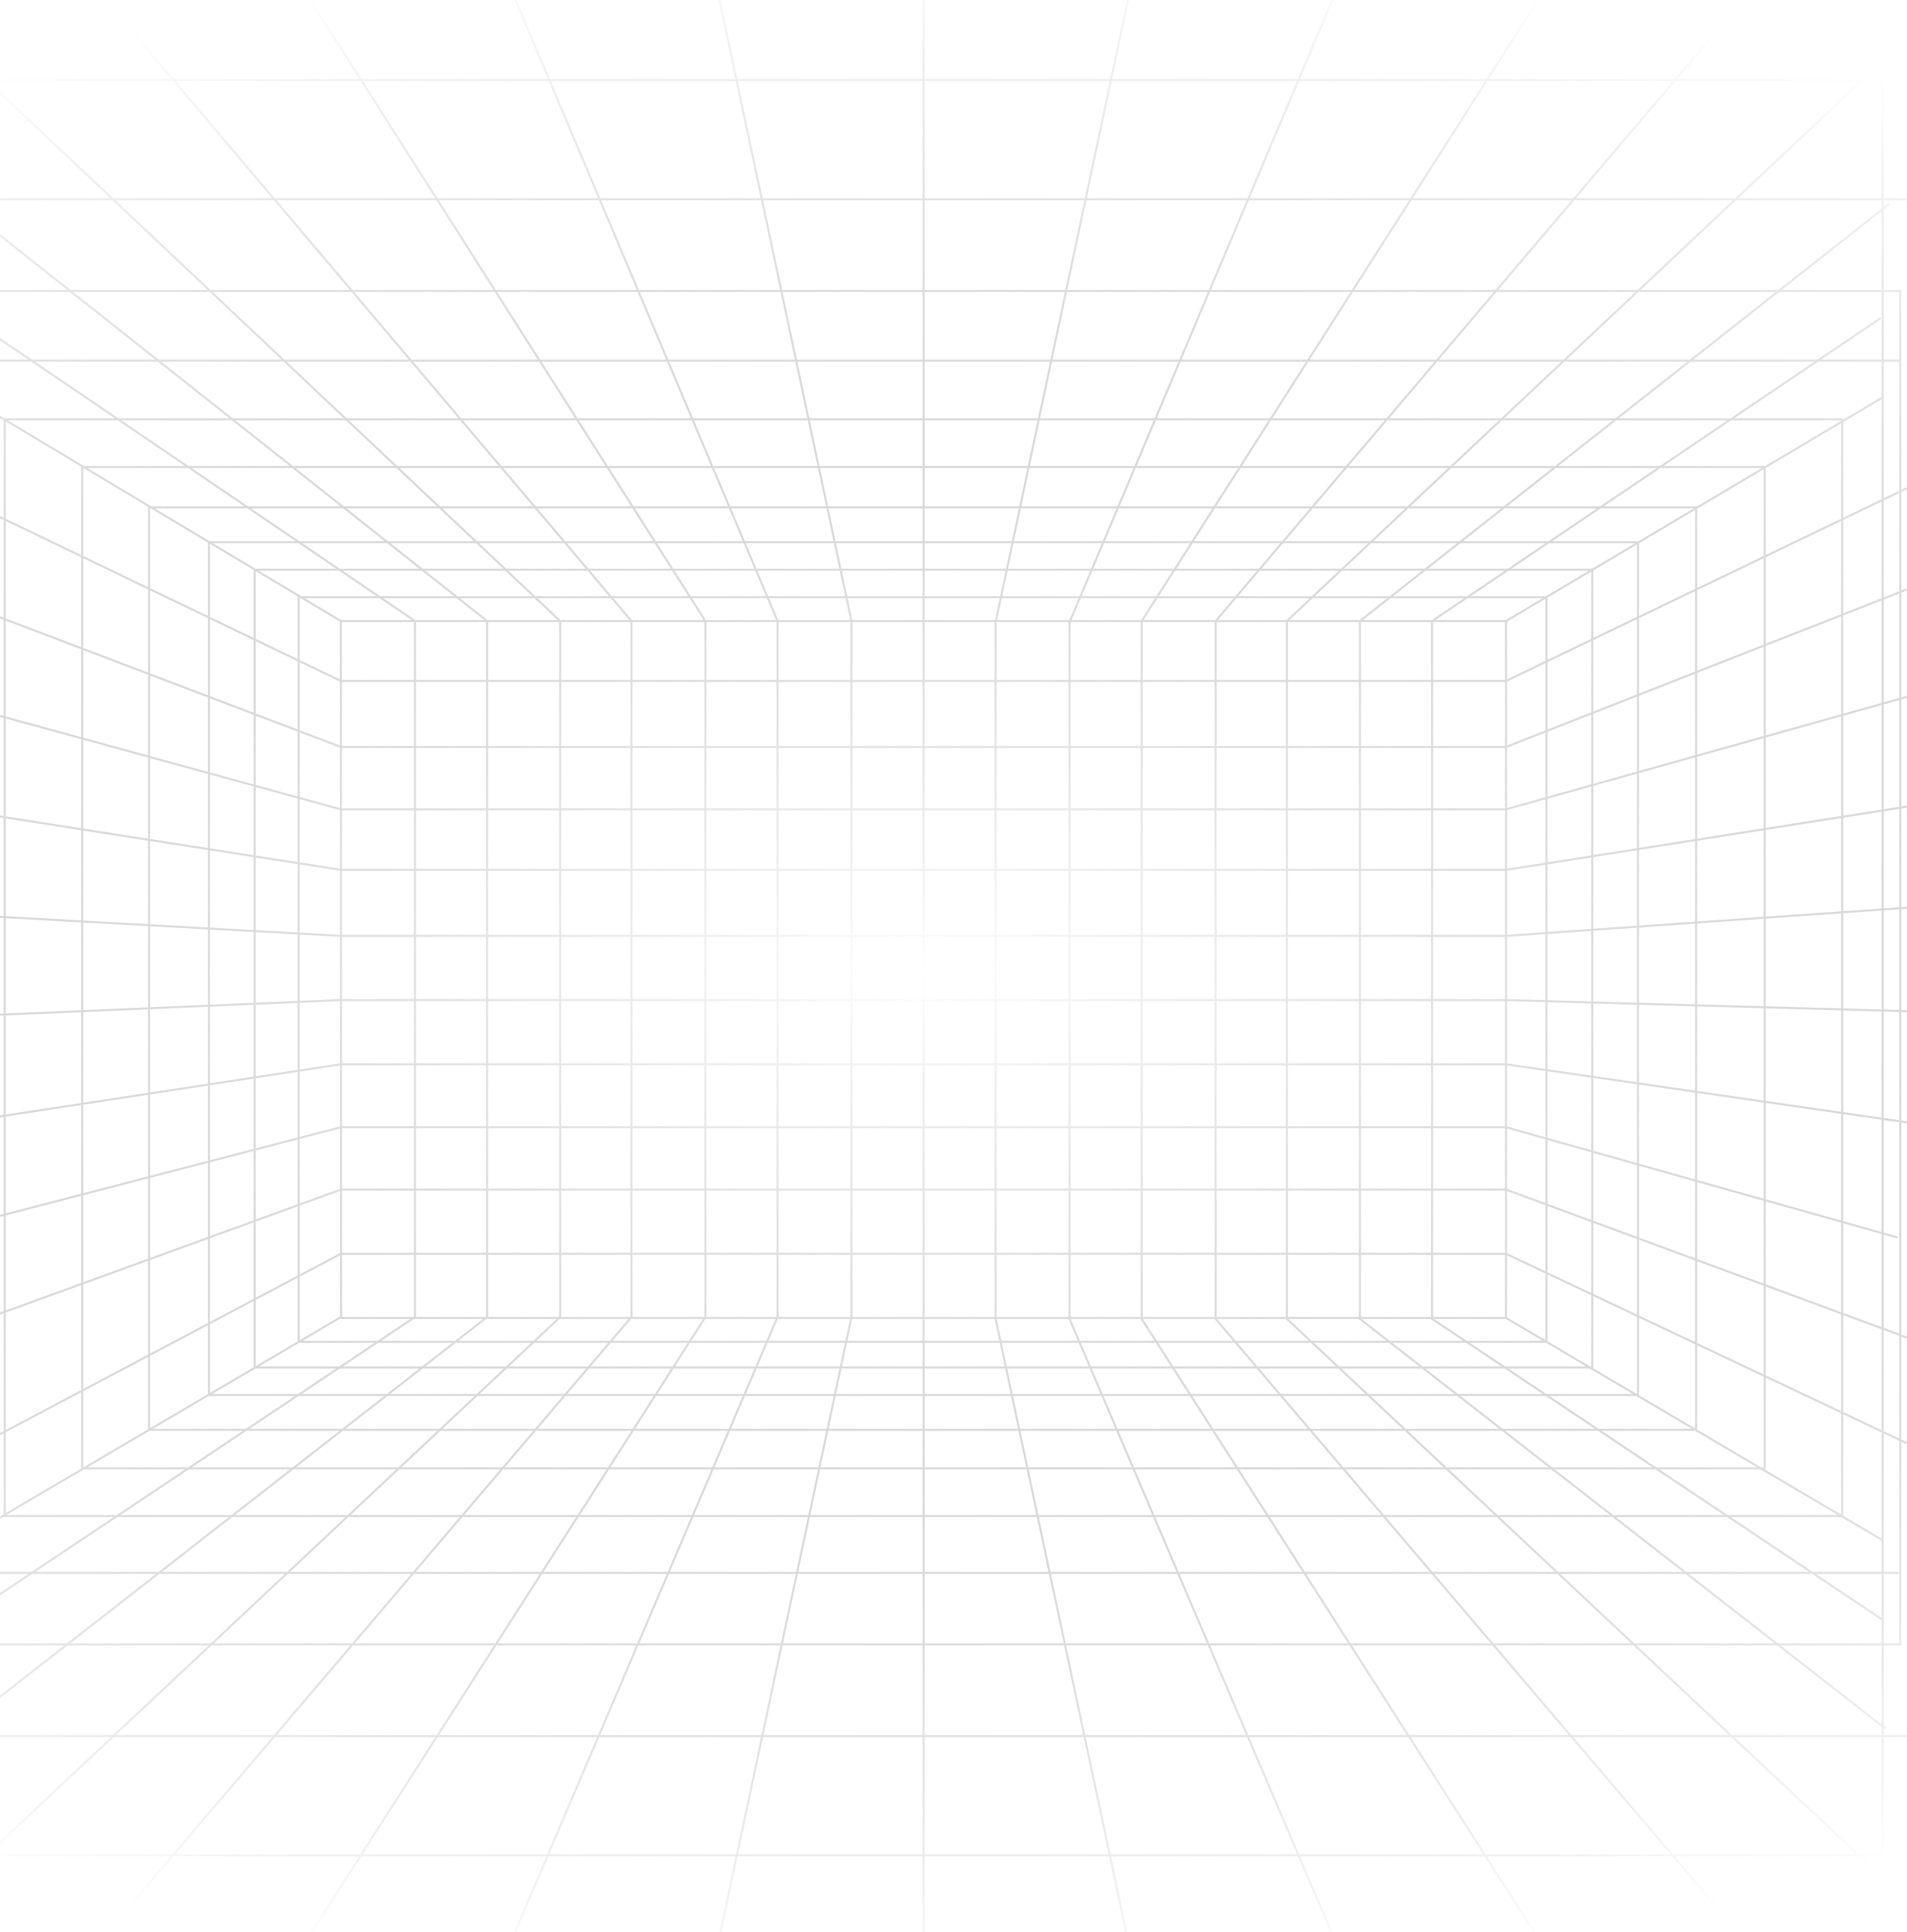
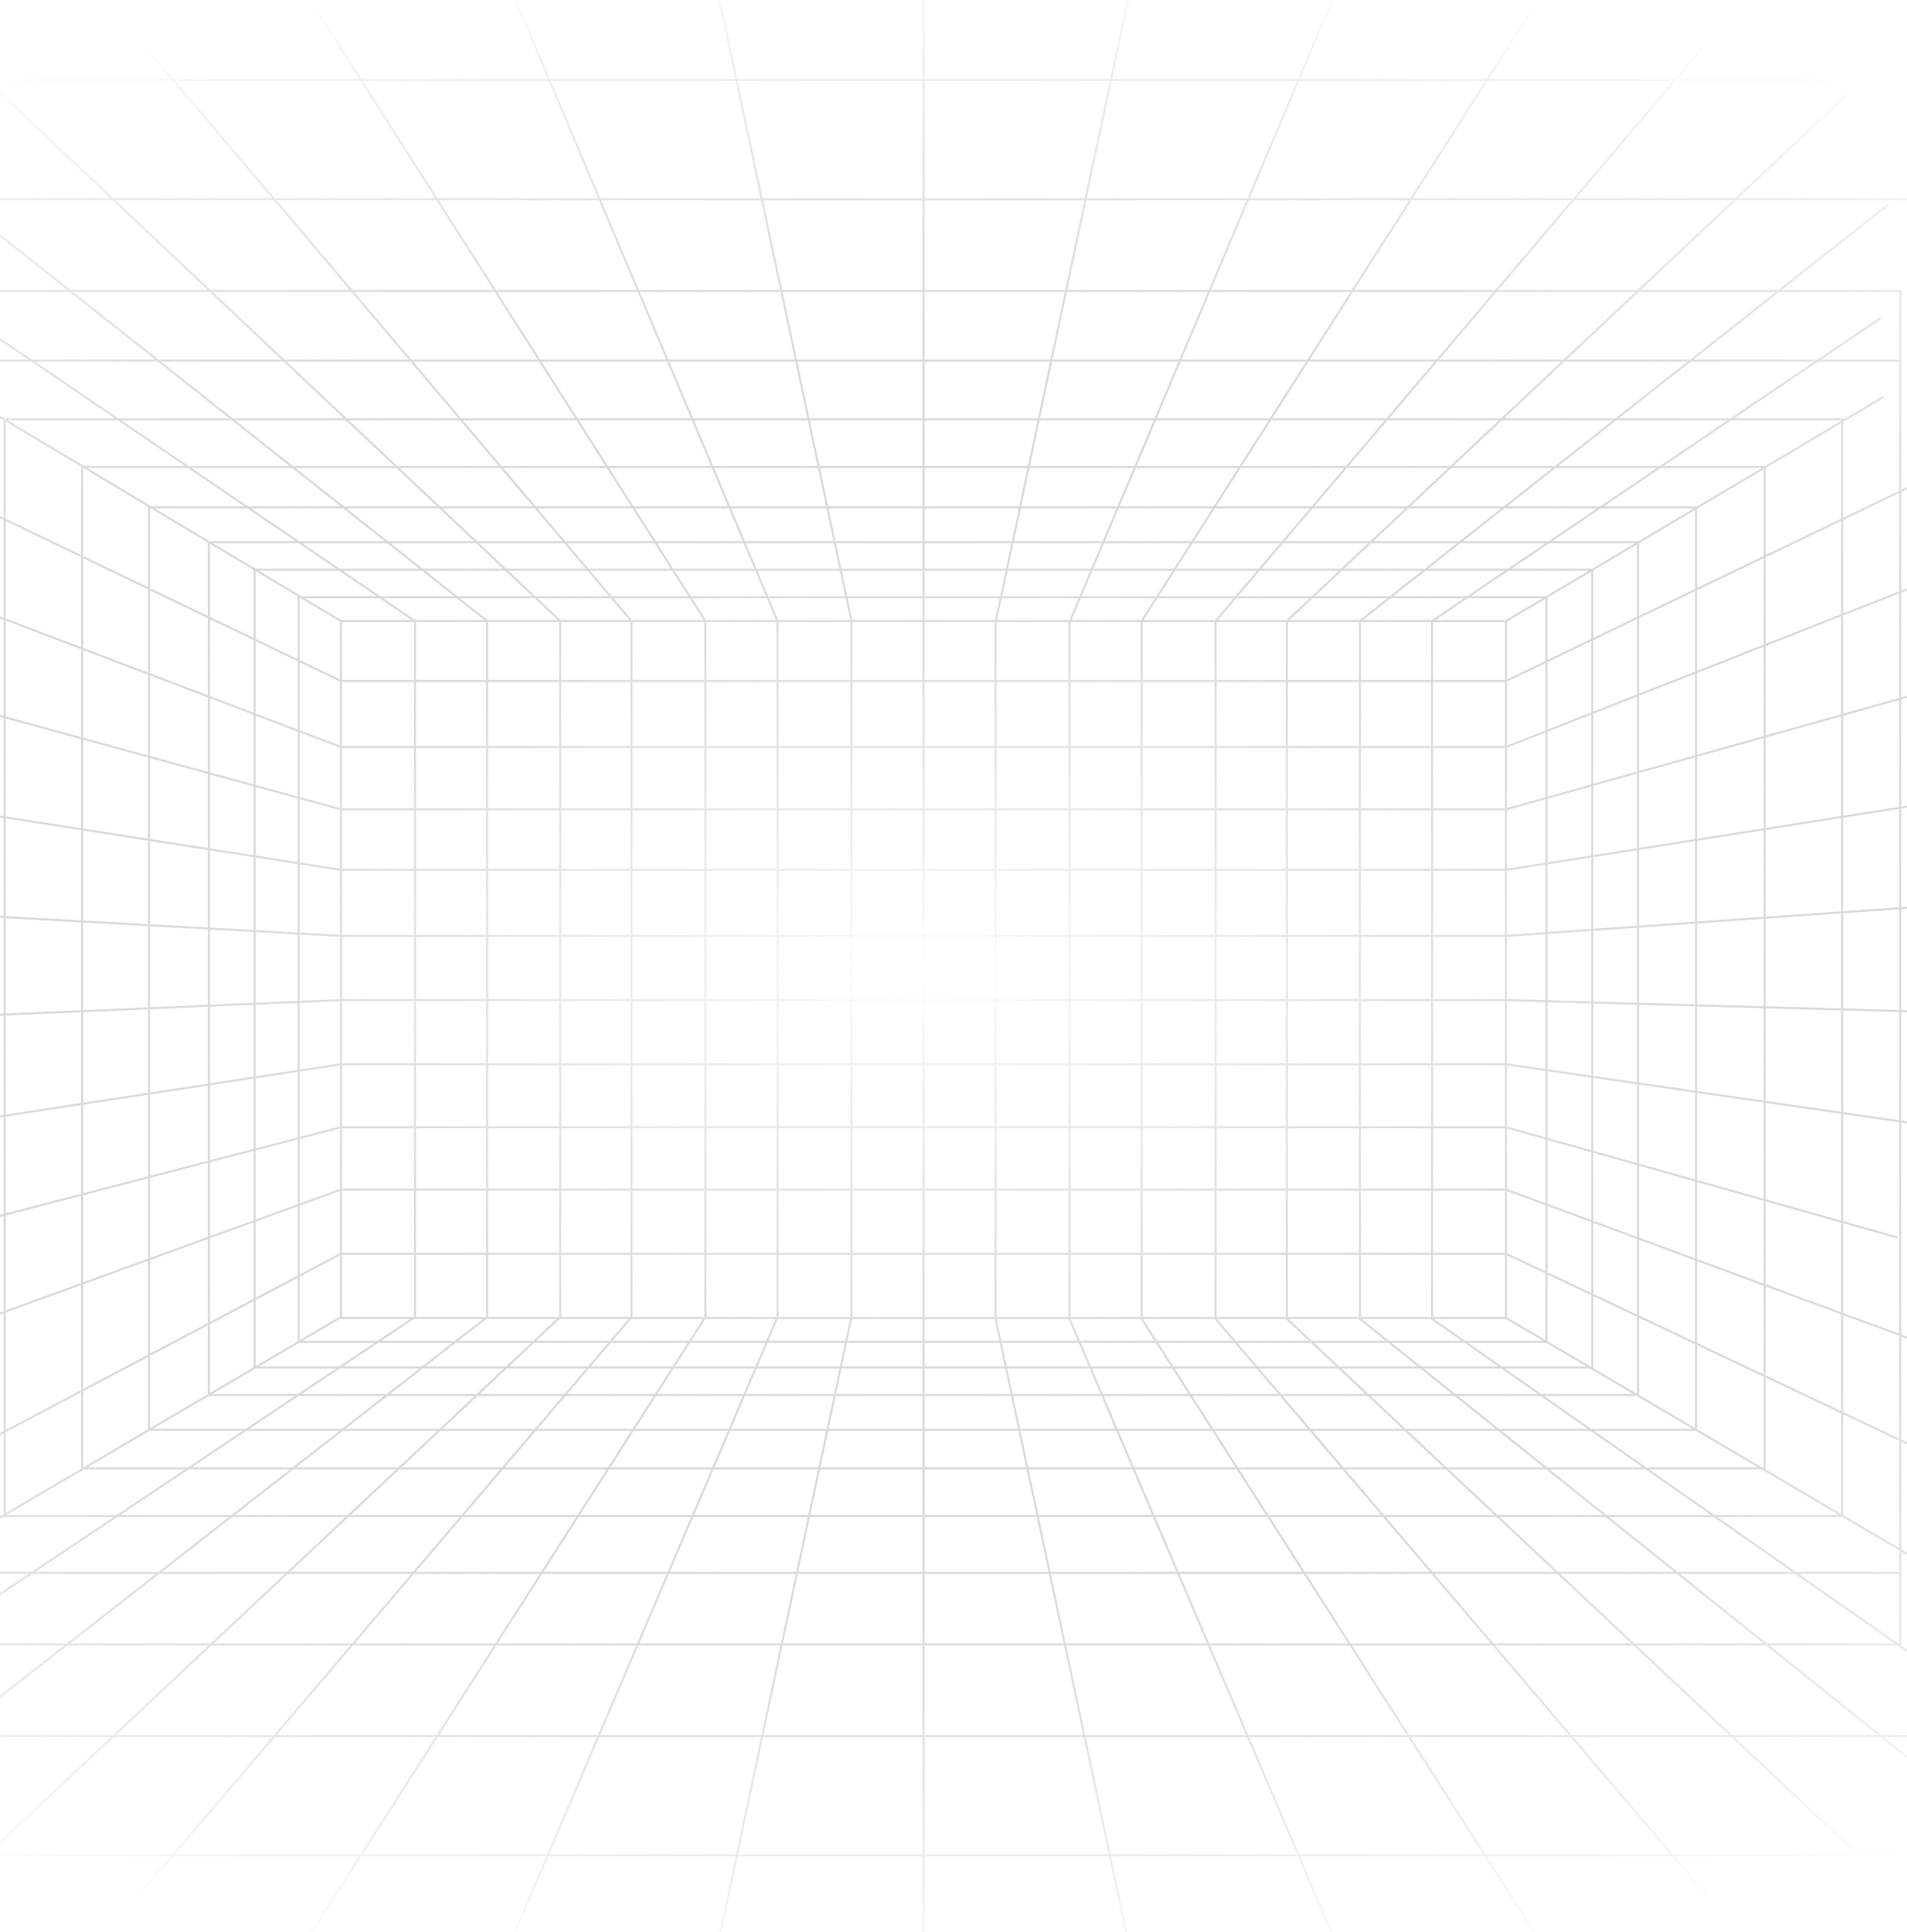
<svg xmlns="http://www.w3.org/2000/svg" width="457" height="463" viewBox="0 0 457 463" fill="none">
-   <path d="M221.374 -14L221.374 480M170.926 -7.188L204.079 148.835V315.626L170.715 472.309M271.784 -6.748L238.63 149.133V316.066L271.995 472.748M120.727 -6.748L186.362 148.835V315.626L120.305 470.331M321.982 -6.309L256.347 149.133V316.066L322.404 470.77M69.896 -6.968L169.066 148.835V315.626L69.896 470.551M372.813 -6.528L273.643 148.835V316.066L372.813 470.99M20.33 -5.869L151.349 148.835V315.626L19.908 469.891M422.378 -5.43L291.359 148.835V316.066L422.8 470.331M-8.355 14.348L134.265 148.835V315.626L-7.722 448.795M451.064 14.787L308.444 148.835V316.066L450.431 449.235M-9.831 48.629L116.759 148.835V315.626L-8.987 413.635M452.541 49.069L325.951 148.835V316.066L451.697 414.075M-7.933 75.878L99.463 148.835V315.626L-8.144 387.485M450.643 76.318L343.246 148.835V316.066L450.854 387.924M-8.566 94.777L81.707 148.835M81.707 148.835L81.746 315.626L-8.355 368.586M81.707 148.835L360.963 148.835M451.275 95.216L360.963 148.835M360.963 148.835V315.846M360.963 315.846L451.064 369.026M360.963 315.846L81.707 315.846M463.047 114.115L360.963 163.192H81.707L-17.213 115.653M461.782 139.386L360.963 179.014H81.707L-18.479 140.924M463.047 165.317L360.963 193.957H81.707L-17.213 166.855M466 191.907L360.963 208.461H81.707L-14.261 193.445M462.203 217.178L360.963 224.283H81.707L-18.057 218.716M461.149 242.449L360.963 239.665H81.707L-19.112 243.988M459.04 269.259L360.963 255.048H81.707L-21.221 270.797M454.61 296.508L360.963 270.138H81.707L-25.65 298.046M458.618 321.12L360.963 285.081H81.707L-21.643 322.658M465.578 349.907L360.963 300.464H81.707L-14.682 351.446M71.583 321.56H370.665V143.122H71.583V321.56ZM61.037 327.713H381.633V136.529H61.037V327.713ZM50.07 334.305H392.601V129.937H50.07V334.305ZM35.727 342.656H406.521V121.586H35.727V342.656ZM19.697 351.885H422.972V111.917H19.697V351.885ZM1.136 363.312H441.534V100.49H1.136V363.312ZM-16.159 376.937H455.454V86.426H-16.159V376.937ZM-21.221 394.077H455.454V69.725H-21.221V394.077ZM-44 416.052H460.516V47.75H-44V416.052ZM-13.206 444.62H451.236V19.182H-13.206V444.62Z" stroke="url(#paint0_radial_1998_89)" stroke-width="0.5" stroke-linecap="round" stroke-linejoin="round" />
+   <path d="M221.374 -14L221.374 480M170.926 -7.188L204.079 148.835V315.626L170.715 472.309M271.784 -6.748L238.63 149.133V316.066L271.995 472.748M120.727 -6.748L186.362 148.835V315.626L120.305 470.331M321.982 -6.309L256.347 149.133V316.066L322.404 470.77M69.896 -6.968L169.066 148.835V315.626L69.896 470.551M372.813 -6.528L273.643 148.835V316.066L372.813 470.99M20.33 -5.869L151.349 148.835V315.626L19.908 469.891M422.378 -5.43L291.359 148.835V316.066L422.8 470.331M-8.355 14.348L134.265 148.835V315.626L-7.722 448.795M451.064 14.787L308.444 148.835V316.066L450.431 449.235M-9.831 48.629L116.759 148.835V315.626L-8.987 413.635M452.541 49.069L325.951 148.835V316.066L486.5 444.62M-7.933 75.878L99.463 148.835V315.626L-8.144 387.485M450.643 76.318L343.246 148.835V316.066L495.5 422.5M-8.566 94.777L81.707 148.835M81.707 148.835L81.746 315.626L-8.355 368.586M81.707 148.835L360.963 148.835M451.275 95.216L360.963 148.835M360.963 148.835V315.846M360.963 315.846L459 373.5M360.963 315.846L81.707 315.846M463.047 114.115L360.963 163.192H81.707L-17.213 115.653M461.782 139.386L360.963 179.014H81.707L-18.479 140.924M463.047 165.317L360.963 193.957H81.707L-17.213 166.855M466 191.907L360.963 208.461H81.707L-14.261 193.445M462.203 217.178L360.963 224.283H81.707L-18.057 218.716M461.149 242.449L360.963 239.665H81.707L-19.112 243.988M459.04 269.259L360.963 255.048H81.707L-21.221 270.797M454.61 296.508L360.963 270.138H81.707L-25.65 298.046M458.618 321.12L360.963 285.081H81.707L-21.643 322.658M465.578 349.907L360.963 300.464H81.707L-14.682 351.446M71.583 321.56H370.665V143.122H71.583V321.56ZM61.037 327.713H381.633V136.529H61.037V327.713ZM50.07 334.305H392.601V129.937H50.07V334.305ZM35.727 342.656H406.521V121.586H35.727V342.656ZM19.697 351.885H422.972V111.917H19.697V351.885ZM1.136 363.312H441.534V100.49H1.136V363.312ZM-16.159 376.937H455.454V86.426H-16.159V376.937ZM-21.221 394.077H455.454V69.725H-21.221V394.077ZM-44 416.052H460.516V47.75H-44V416.052ZM-13.206 444.62H475.5V19.182H-13.206V444.62Z" stroke="url(#paint0_radial_1998_89)" stroke-width="0.5" stroke-linecap="round" stroke-linejoin="round" />
  <defs>
    <radialGradient id="paint0_radial_1998_89" cx="0" cy="0" r="1" gradientUnits="userSpaceOnUse" gradientTransform="translate(221 233) rotate(89.768) scale(247.002 465.145)">
      <stop stop-color="white" />
      <stop offset="1" stop-color="#676767" stop-opacity="0" />
    </radialGradient>
  </defs>
</svg>
